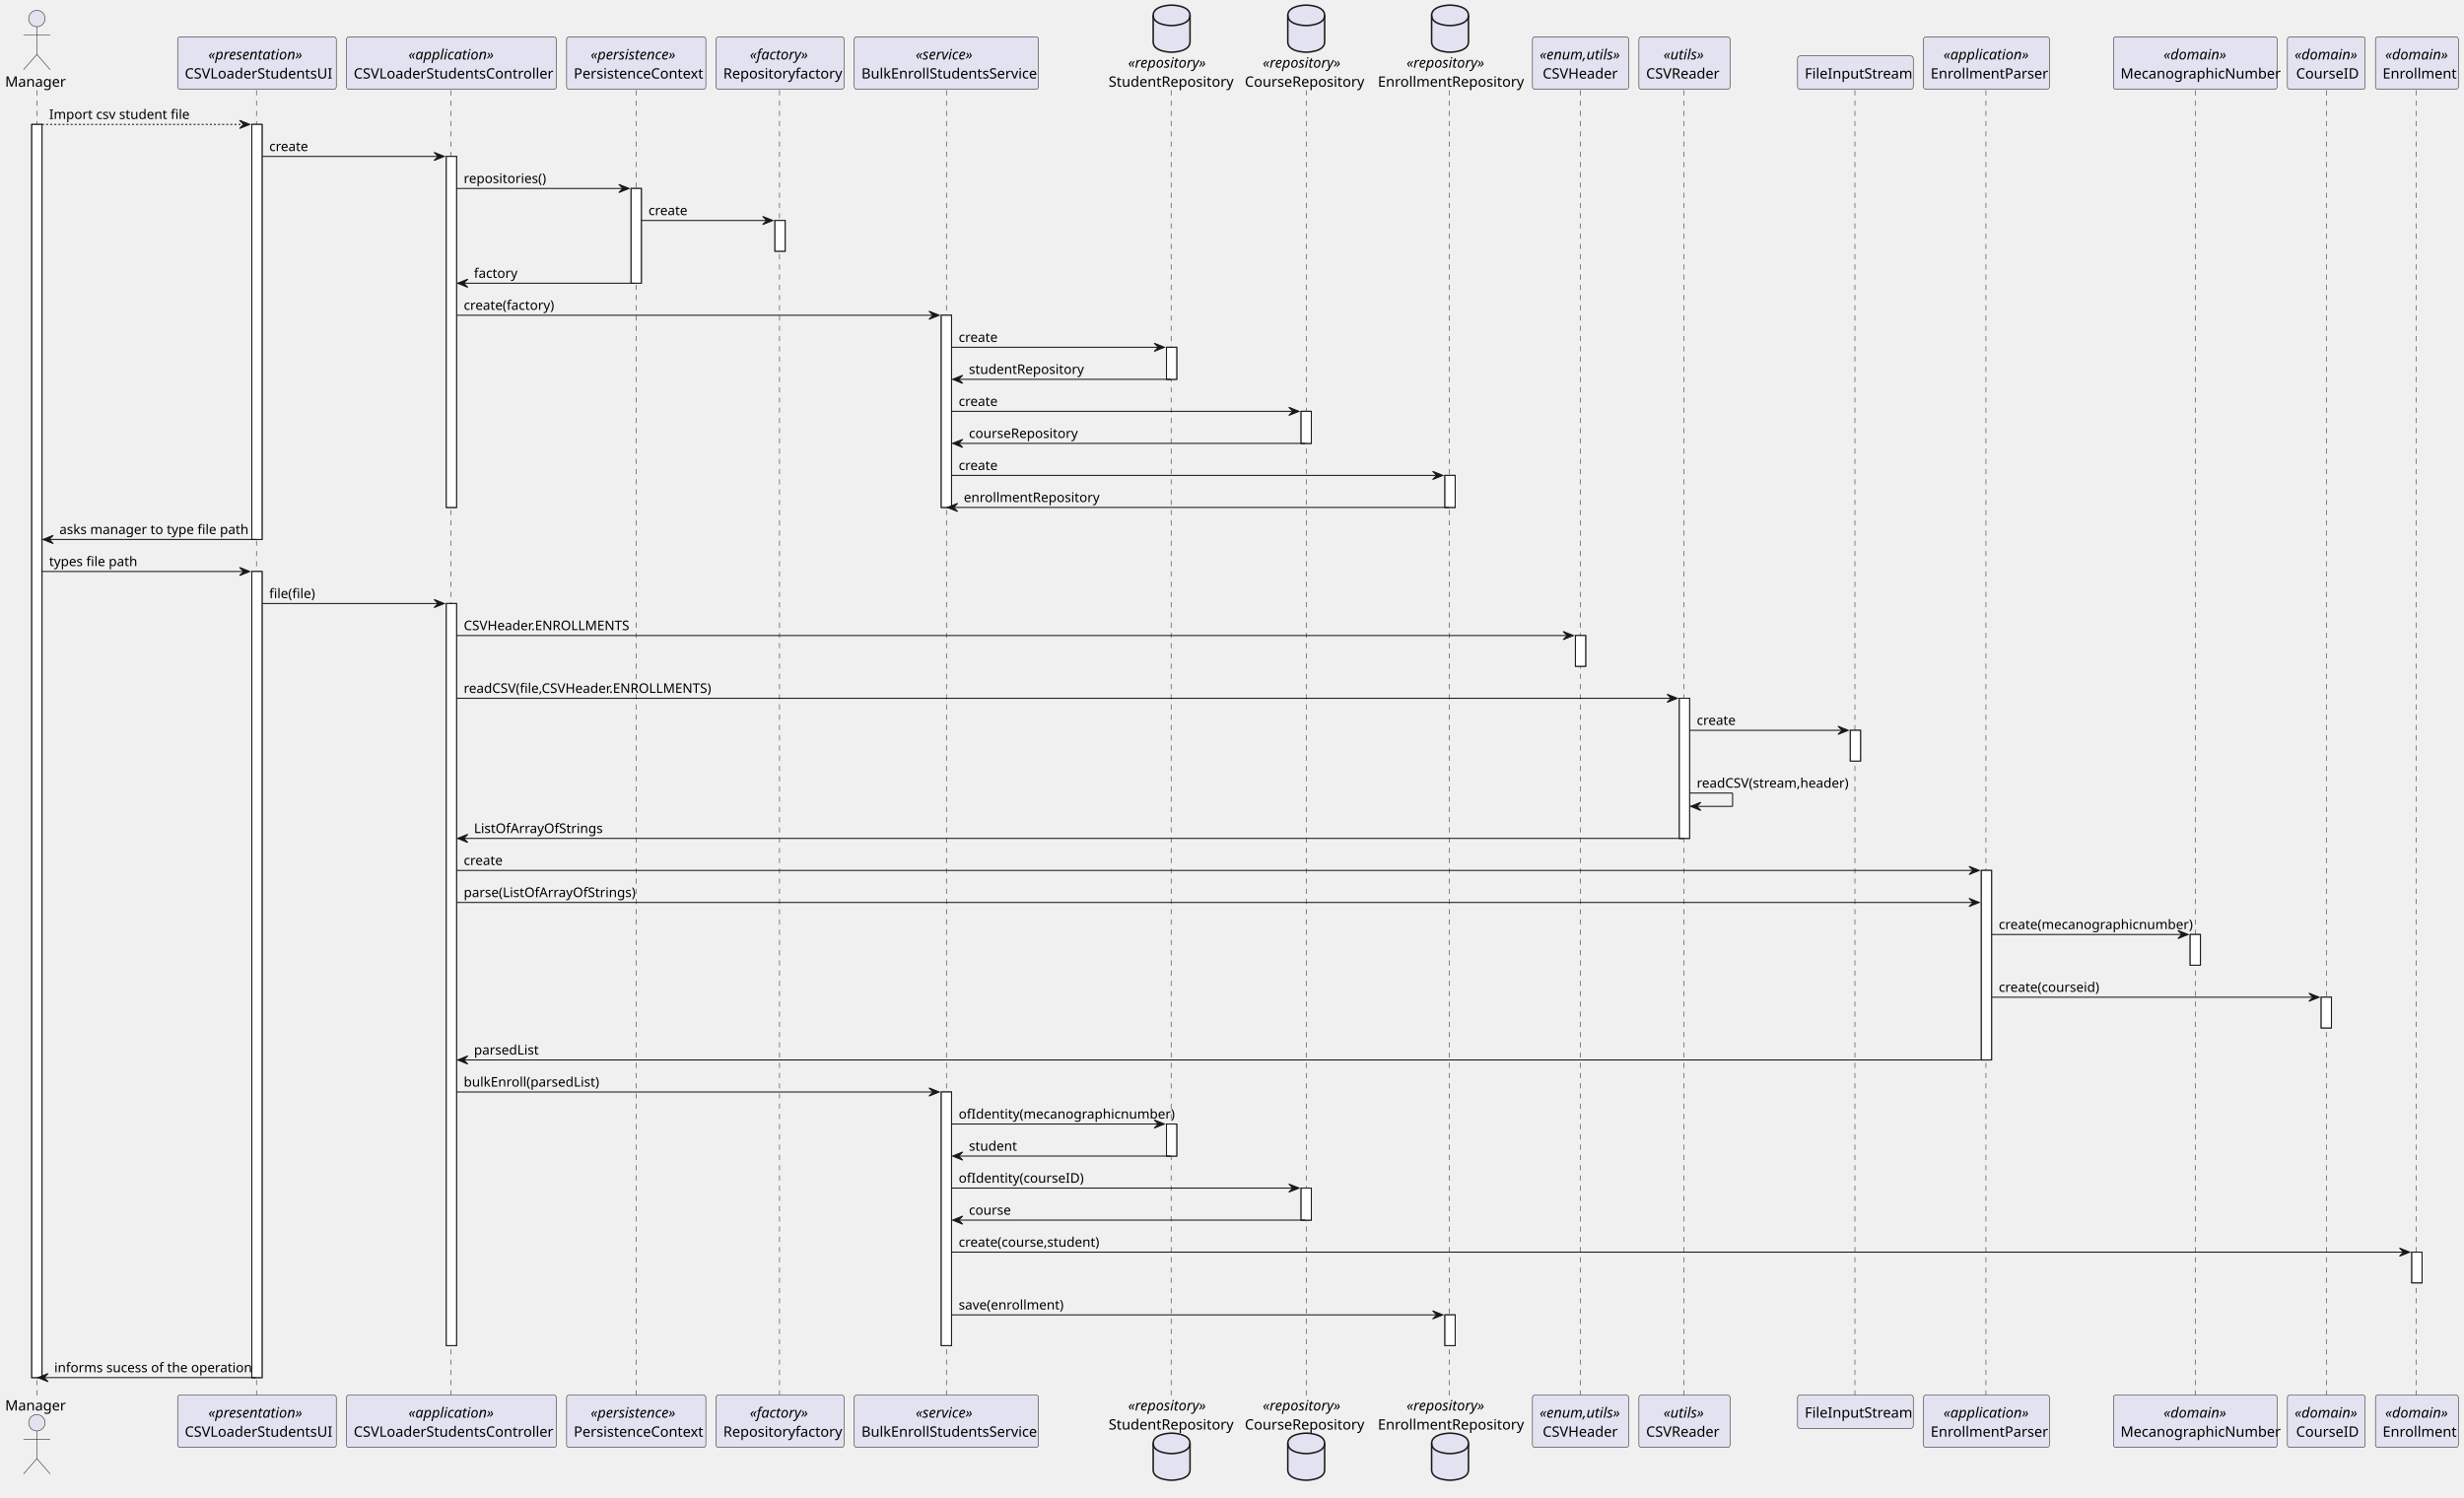
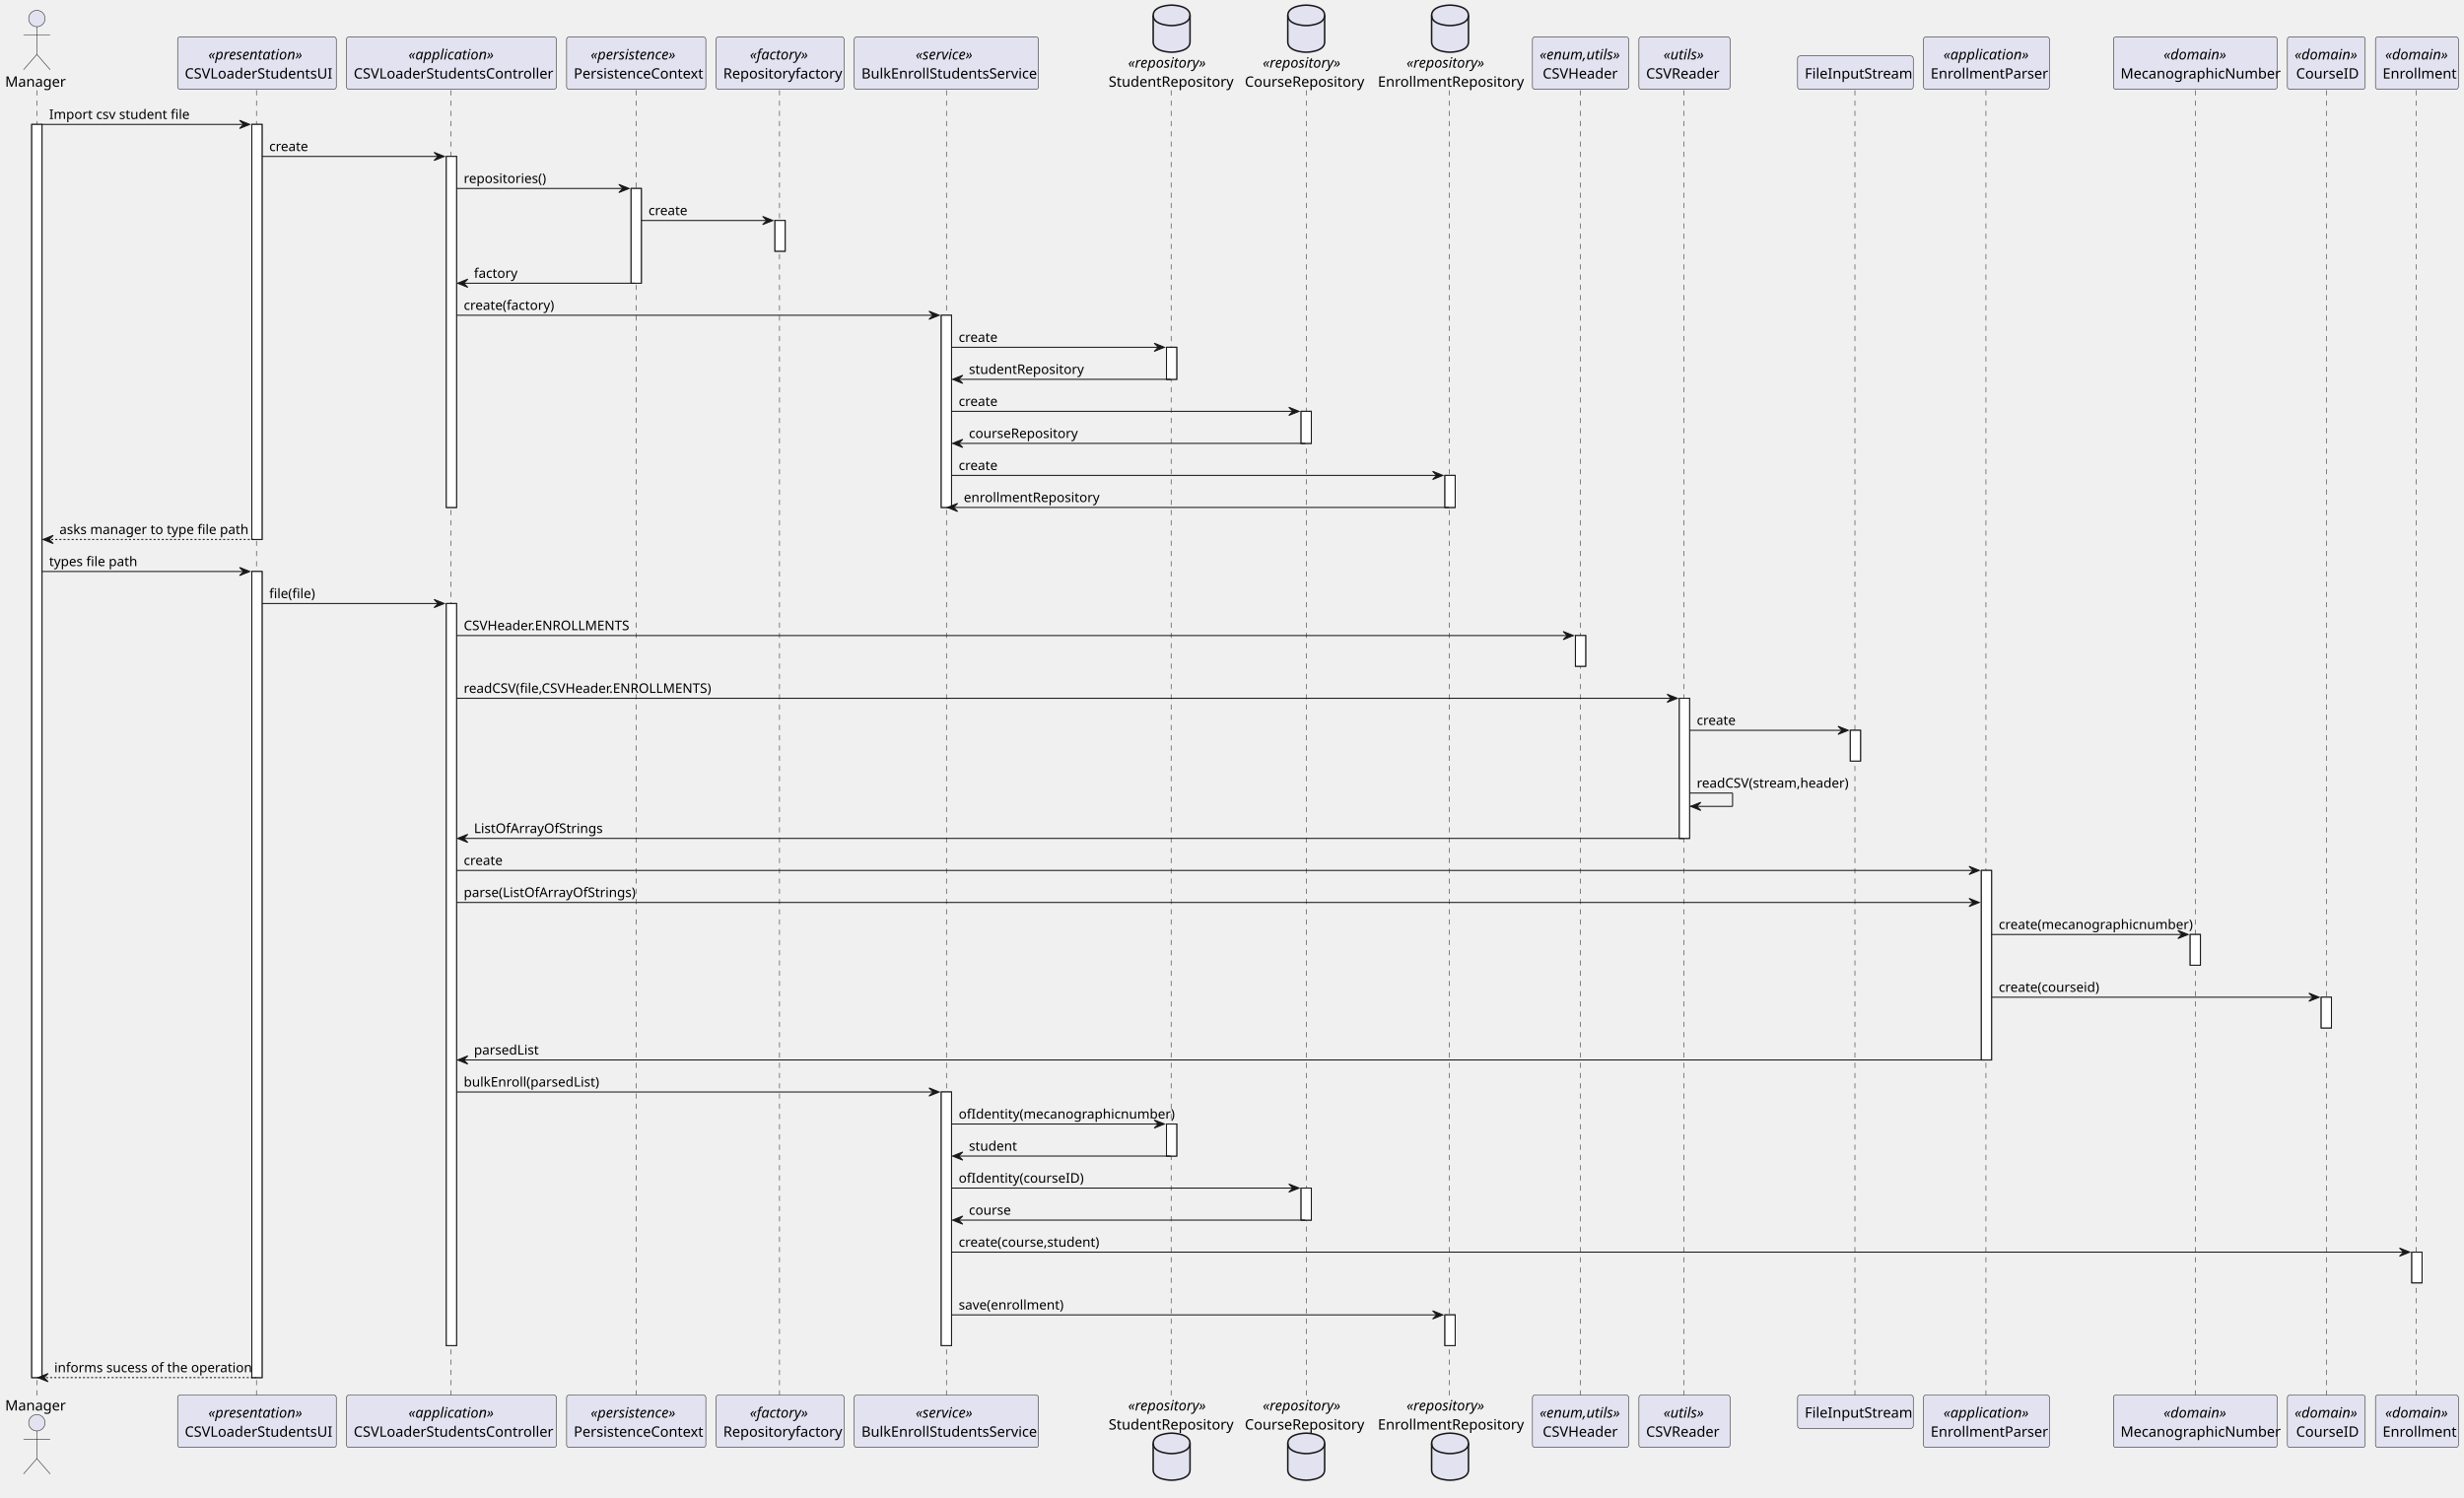
<svg xmlns="http://www.w3.org/2000/svg" contentStyleType="text/css" height="1463px" preserveAspectRatio="none" style="width:2407px;height:1463px;background:#FFFFFF;" version="1.1" viewBox="0 0 2407 1463" width="2407px" zoomAndPan="magnify">
  <defs />
  <g>
    <rect fill="#FFFFFF" height="1224.312" style="stroke:#181818;stroke-width:1.0;" width="10" x="31" y="121.533" />
    <rect fill="#FFFFFF" height="405.492" style="stroke:#181818;stroke-width:1.0;" width="10" x="246" y="121.533" />
    <rect fill="#FFFFFF" height="787.529" style="stroke:#181818;stroke-width:1.0;" width="10" x="246" y="558.316" />
    <rect fill="#FFFFFF" height="342.91" style="stroke:#181818;stroke-width:1.0;" width="10" x="436" y="152.824" />
    <rect fill="#FFFFFF" height="724.947" style="stroke:#181818;stroke-width:1.0;" width="10" x="436" y="589.607" />
    <rect fill="#FFFFFF" height="92.582" style="stroke:#181818;stroke-width:1.0;" width="10" x="616.5" y="184.115" />
    <rect fill="#FFFFFF" height="30" style="stroke:#181818;stroke-width:1.0;" width="10" x="757" y="215.406" />
    <rect fill="#FFFFFF" height="187.746" style="stroke:#181818;stroke-width:1.0;" width="10" x="919.5" y="307.988" />
    <rect fill="#FFFFFF" height="247.746" style="stroke:#181818;stroke-width:1.0;" width="10" x="919.5" y="1066.809" />
    <rect fill="#FFFFFF" height="31.291" style="stroke:#181818;stroke-width:1.0;" width="10" x="1139.5" y="339.279" />
    <rect fill="#FFFFFF" height="31.291" style="stroke:#181818;stroke-width:1.0;" width="10" x="1139.5" y="1098.1" />
    <rect fill="#FFFFFF" height="31.291" style="stroke:#181818;stroke-width:1.0;" width="10" x="1271" y="401.861" />
    <rect fill="#FFFFFF" height="31.291" style="stroke:#181818;stroke-width:1.0;" width="10" x="1271" y="1160.682" />
    <rect fill="#FFFFFF" height="31.291" style="stroke:#181818;stroke-width:1.0;" width="10" x="1411.5" y="464.443" />
    <rect fill="#FFFFFF" height="30" style="stroke:#181818;stroke-width:1.0;" width="10" x="1411.5" y="1284.555" />
    <rect fill="#FFFFFF" height="30" style="stroke:#181818;stroke-width:1.0;" width="10" x="1539" y="620.898" />
    <rect fill="#FFFFFF" height="136.873" style="stroke:#181818;stroke-width:1.0;" width="10" x="1640.5" y="682.189" />
    <rect fill="#FFFFFF" height="30" style="stroke:#181818;stroke-width:1.0;" width="10" x="1807.5" y="713.481" />
    <rect fill="#FFFFFF" height="185.164" style="stroke:#181818;stroke-width:1.0;" width="10" x="1935.5" y="850.354" />
    <rect fill="#FFFFFF" height="30" style="stroke:#181818;stroke-width:1.0;" width="10" x="2139.5" y="912.936" />
    <rect fill="#FFFFFF" height="30" style="stroke:#181818;stroke-width:1.0;" width="10" x="2267.5" y="974.227" />
    <rect fill="#FFFFFF" height="30" style="stroke:#181818;stroke-width:1.0;" width="10" x="2356" y="1223.264" />
    <line style="stroke:#181818;stroke-width:0.5;stroke-dasharray:5.0,5.0;" x1="36" x2="36" y1="88.242" y2="1363.846" />
    <line style="stroke:#181818;stroke-width:0.5;stroke-dasharray:5.0,5.0;" x1="250.5" x2="250.5" y1="88.242" y2="1363.846" />
    <line style="stroke:#181818;stroke-width:0.5;stroke-dasharray:5.0,5.0;" x1="440.5" x2="440.5" y1="88.242" y2="1363.846" />
    <line style="stroke:#181818;stroke-width:0.5;stroke-dasharray:5.0,5.0;" x1="621.5" x2="621.5" y1="88.242" y2="1363.846" />
    <line style="stroke:#181818;stroke-width:0.5;stroke-dasharray:5.0,5.0;" x1="761.5" x2="761.5" y1="88.242" y2="1363.846" />
    <line style="stroke:#181818;stroke-width:0.5;stroke-dasharray:5.0,5.0;" x1="924.5" x2="924.5" y1="88.242" y2="1363.846" />
    <line style="stroke:#181818;stroke-width:0.5;stroke-dasharray:5.0,5.0;" x1="1144" x2="1144" y1="88.242" y2="1363.846" />
    <line style="stroke:#181818;stroke-width:0.5;stroke-dasharray:5.0,5.0;" x1="1276" x2="1276" y1="88.242" y2="1363.846" />
    <line style="stroke:#181818;stroke-width:0.5;stroke-dasharray:5.0,5.0;" x1="1416" x2="1416" y1="88.242" y2="1363.846" />
    <line style="stroke:#181818;stroke-width:0.5;stroke-dasharray:5.0,5.0;" x1="1544" x2="1544" y1="88.242" y2="1363.846" />
    <line style="stroke:#181818;stroke-width:0.5;stroke-dasharray:5.0,5.0;" x1="1645" x2="1645" y1="88.242" y2="1363.846" />
    <line style="stroke:#181818;stroke-width:0.5;stroke-dasharray:5.0,5.0;" x1="1812" x2="1812" y1="88.242" y2="1363.846" />
    <line style="stroke:#181818;stroke-width:0.5;stroke-dasharray:5.0,5.0;" x1="1940" x2="1940" y1="88.242" y2="1363.846" />
    <line style="stroke:#181818;stroke-width:0.5;stroke-dasharray:5.0,5.0;" x1="2144.5" x2="2144.5" y1="88.242" y2="1363.846" />
    <line style="stroke:#181818;stroke-width:0.5;stroke-dasharray:5.0,5.0;" x1="2272.5" x2="2272.5" y1="88.242" y2="1363.846" />
    <line style="stroke:#181818;stroke-width:0.5;stroke-dasharray:5.0,5.0;" x1="2360.5" x2="2360.5" y1="88.242" y2="1363.846" />
    <text fill="#000000" font-family="sans-serif" font-size="14" lengthAdjust="spacing" textLength="56" x="5" y="84.728">Manager</text>
    <ellipse cx="36" cy="18.121" fill="#E2E2F0" rx="8" ry="8" style="stroke:#181818;stroke-width:0.5;" />
    <path d="M36,26.121 L36,53.121 M23,34.121 L49,34.121 M36,53.121 L23,68.121 M36,53.121 L49,68.121 " fill="none" style="stroke:#181818;stroke-width:0.5;" />
    <text fill="#000000" font-family="sans-serif" font-size="14" lengthAdjust="spacing" textLength="56" x="5" y="1377.953">Manager</text>
    <ellipse cx="36" cy="1389.967" fill="#E2E2F0" rx="8" ry="8" style="stroke:#181818;stroke-width:0.5;" />
    <path d="M36,1397.967 L36,1424.967 M23,1405.967 L49,1405.967 M36,1424.967 L23,1439.967 M36,1424.967 L49,1439.967 " fill="none" style="stroke:#181818;stroke-width:0.5;" />
    <rect fill="#E2E2F0" height="51.242" rx="2.5" ry="2.5" style="stroke:#181818;stroke-width:0.5;" width="155" x="173.5" y="36" />
    <text fill="#000000" font-family="sans-serif" font-size="14" font-style="italic" lengthAdjust="spacing" textLength="95" x="203.5" y="58.107">«presentation»</text>
    <text fill="#000000" font-family="sans-serif" font-size="14" lengthAdjust="spacing" textLength="141" x="180.5" y="76.728">CSVLoaderStudentsUI</text>
    <rect fill="#E2E2F0" height="51.242" rx="2.5" ry="2.5" style="stroke:#181818;stroke-width:0.5;" width="155" x="173.5" y="1362.846" />
    <text fill="#000000" font-family="sans-serif" font-size="14" font-style="italic" lengthAdjust="spacing" textLength="95" x="203.5" y="1384.953">«presentation»</text>
    <text fill="#000000" font-family="sans-serif" font-size="14" lengthAdjust="spacing" textLength="141" x="180.5" y="1403.574">CSVLoaderStudentsUI</text>
    <rect fill="#E2E2F0" height="51.242" rx="2.5" ry="2.5" style="stroke:#181818;stroke-width:0.5;" width="205" x="338.5" y="36" />
    <text fill="#000000" font-family="sans-serif" font-size="14" font-style="italic" lengthAdjust="spacing" textLength="84" x="399" y="58.107">«application»</text>
    <text fill="#000000" font-family="sans-serif" font-size="14" lengthAdjust="spacing" textLength="191" x="345.5" y="76.728">CSVLoaderStudentsController</text>
    <rect fill="#E2E2F0" height="51.242" rx="2.5" ry="2.5" style="stroke:#181818;stroke-width:0.5;" width="205" x="338.5" y="1362.846" />
    <text fill="#000000" font-family="sans-serif" font-size="14" font-style="italic" lengthAdjust="spacing" textLength="84" x="399" y="1384.953">«application»</text>
    <text fill="#000000" font-family="sans-serif" font-size="14" lengthAdjust="spacing" textLength="191" x="345.5" y="1403.574">CSVLoaderStudentsController</text>
    <rect fill="#E2E2F0" height="51.242" rx="2.5" ry="2.5" style="stroke:#181818;stroke-width:0.5;" width="136" x="553.5" y="36" />
    <text fill="#000000" font-family="sans-serif" font-size="14" font-style="italic" lengthAdjust="spacing" textLength="89" x="577" y="58.107">«persistence»</text>
    <text fill="#000000" font-family="sans-serif" font-size="14" lengthAdjust="spacing" textLength="122" x="560.5" y="76.728">PersistenceContext</text>
    <rect fill="#E2E2F0" height="51.242" rx="2.5" ry="2.5" style="stroke:#181818;stroke-width:0.5;" width="136" x="553.5" y="1362.846" />
    <text fill="#000000" font-family="sans-serif" font-size="14" font-style="italic" lengthAdjust="spacing" textLength="89" x="577" y="1384.953">«persistence»</text>
    <text fill="#000000" font-family="sans-serif" font-size="14" lengthAdjust="spacing" textLength="122" x="560.5" y="1403.574">PersistenceContext</text>
    <rect fill="#E2E2F0" height="51.242" rx="2.5" ry="2.5" style="stroke:#181818;stroke-width:0.5;" width="125" x="699.5" y="36" />
    <text fill="#000000" font-family="sans-serif" font-size="14" font-style="italic" lengthAdjust="spacing" textLength="59" x="732.5" y="58.107">«factory»</text>
    <text fill="#000000" font-family="sans-serif" font-size="14" lengthAdjust="spacing" textLength="111" x="706.5" y="76.728">Repositoryfactory</text>
    <rect fill="#E2E2F0" height="51.242" rx="2.5" ry="2.5" style="stroke:#181818;stroke-width:0.5;" width="125" x="699.5" y="1362.846" />
    <text fill="#000000" font-family="sans-serif" font-size="14" font-style="italic" lengthAdjust="spacing" textLength="59" x="732.5" y="1384.953">«factory»</text>
    <text fill="#000000" font-family="sans-serif" font-size="14" lengthAdjust="spacing" textLength="111" x="706.5" y="1403.574">Repositoryfactory</text>
    <rect fill="#E2E2F0" height="51.242" rx="2.5" ry="2.5" style="stroke:#181818;stroke-width:0.5;" width="180" x="834.5" y="36" />
    <text fill="#000000" font-family="sans-serif" font-size="14" font-style="italic" lengthAdjust="spacing" textLength="60" x="894.5" y="58.107">«service»</text>
    <text fill="#000000" font-family="sans-serif" font-size="14" lengthAdjust="spacing" textLength="166" x="841.5" y="76.728">BulkEnrollStudentsService</text>
    <rect fill="#E2E2F0" height="51.242" rx="2.5" ry="2.5" style="stroke:#181818;stroke-width:0.5;" width="180" x="834.5" y="1362.846" />
    <text fill="#000000" font-family="sans-serif" font-size="14" font-style="italic" lengthAdjust="spacing" textLength="60" x="894.5" y="1384.953">«service»</text>
    <text fill="#000000" font-family="sans-serif" font-size="14" lengthAdjust="spacing" textLength="166" x="841.5" y="1403.574">BulkEnrollStudentsService</text>
    <text fill="#000000" font-family="sans-serif" font-size="14" font-style="italic" lengthAdjust="spacing" textLength="79" x="1102" y="66.107">«repository»</text>
    <text fill="#000000" font-family="sans-serif" font-size="14" lengthAdjust="spacing" textLength="117" x="1083" y="84.728">StudentRepository</text>
    <path d="M1126.5,15 C1126.5,5 1144.5,5 1144.5,5 C1144.5,5 1162.5,5 1162.5,15 L1162.5,41 C1162.5,51 1144.5,51 1144.5,51 C1144.5,51 1126.5,51 1126.5,41 L1126.5,15 " fill="#E2E2F0" style="stroke:#181818;stroke-width:1.5;" />
    <path d="M1126.5,15 C1126.5,25 1144.5,25 1144.5,25 C1144.5,25 1162.5,25 1162.5,15 " fill="none" style="stroke:#181818;stroke-width:1.5;" />
    <text fill="#000000" font-family="sans-serif" font-size="14" font-style="italic" lengthAdjust="spacing" textLength="79" x="1102" y="1377.953">«repository»</text>
    <text fill="#000000" font-family="sans-serif" font-size="14" lengthAdjust="spacing" textLength="117" x="1083" y="1396.574">StudentRepository</text>
    <path d="M1126.5,1410.088 C1126.5,1400.088 1144.5,1400.088 1144.5,1400.088 C1144.5,1400.088 1162.5,1400.088 1162.5,1410.088 L1162.5,1436.088 C1162.5,1446.088 1144.5,1446.088 1144.5,1446.088 C1144.5,1446.088 1126.5,1446.088 1126.5,1436.088 L1126.5,1410.088 " fill="#E2E2F0" style="stroke:#181818;stroke-width:1.5;" />
    <path d="M1126.5,1410.088 C1126.5,1420.088 1144.5,1420.088 1144.5,1420.088 C1144.5,1420.088 1162.5,1420.088 1162.5,1410.088 " fill="none" style="stroke:#181818;stroke-width:1.5;" />
    <text fill="#000000" font-family="sans-serif" font-size="14" font-style="italic" lengthAdjust="spacing" textLength="79" x="1233.5" y="66.107">«repository»</text>
    <text fill="#000000" font-family="sans-serif" font-size="14" lengthAdjust="spacing" textLength="114" x="1216" y="84.728">CourseRepository</text>
    <path d="M1258,15 C1258,5 1276,5 1276,5 C1276,5 1294,5 1294,15 L1294,41 C1294,51 1276,51 1276,51 C1276,51 1258,51 1258,41 L1258,15 " fill="#E2E2F0" style="stroke:#181818;stroke-width:1.5;" />
    <path d="M1258,15 C1258,25 1276,25 1276,25 C1276,25 1294,25 1294,15 " fill="none" style="stroke:#181818;stroke-width:1.5;" />
    <text fill="#000000" font-family="sans-serif" font-size="14" font-style="italic" lengthAdjust="spacing" textLength="79" x="1233.5" y="1377.953">«repository»</text>
    <text fill="#000000" font-family="sans-serif" font-size="14" lengthAdjust="spacing" textLength="114" x="1216" y="1396.574">CourseRepository</text>
    <path d="M1258,1410.088 C1258,1400.088 1276,1400.088 1276,1400.088 C1276,1400.088 1294,1400.088 1294,1410.088 L1294,1436.088 C1294,1446.088 1276,1446.088 1276,1446.088 C1276,1446.088 1258,1446.088 1258,1436.088 L1258,1410.088 " fill="#E2E2F0" style="stroke:#181818;stroke-width:1.5;" />
    <path d="M1258,1410.088 C1258,1420.088 1276,1420.088 1276,1420.088 C1276,1420.088 1294,1420.088 1294,1410.088 " fill="none" style="stroke:#181818;stroke-width:1.5;" />
    <text fill="#000000" font-family="sans-serif" font-size="14" font-style="italic" lengthAdjust="spacing" textLength="79" x="1374" y="66.107">«repository»</text>
    <text fill="#000000" font-family="sans-serif" font-size="14" lengthAdjust="spacing" textLength="135" x="1346" y="84.728">EnrollmentRepository</text>
    <path d="M1398.5,15 C1398.5,5 1416.5,5 1416.5,5 C1416.5,5 1434.5,5 1434.5,15 L1434.5,41 C1434.5,51 1416.5,51 1416.5,51 C1416.5,51 1398.5,51 1398.5,41 L1398.5,15 " fill="#E2E2F0" style="stroke:#181818;stroke-width:1.5;" />
    <path d="M1398.5,15 C1398.5,25 1416.5,25 1416.5,25 C1416.5,25 1434.5,25 1434.5,15 " fill="none" style="stroke:#181818;stroke-width:1.5;" />
    <text fill="#000000" font-family="sans-serif" font-size="14" font-style="italic" lengthAdjust="spacing" textLength="79" x="1374" y="1377.953">«repository»</text>
    <text fill="#000000" font-family="sans-serif" font-size="14" lengthAdjust="spacing" textLength="135" x="1346" y="1396.574">EnrollmentRepository</text>
    <path d="M1398.5,1410.088 C1398.5,1400.088 1416.5,1400.088 1416.5,1400.088 C1416.5,1400.088 1434.5,1400.088 1434.5,1410.088 L1434.5,1436.088 C1434.5,1446.088 1416.5,1446.088 1416.5,1446.088 C1416.5,1446.088 1398.5,1446.088 1398.5,1436.088 L1398.5,1410.088 " fill="#E2E2F0" style="stroke:#181818;stroke-width:1.5;" />
    <path d="M1398.5,1410.088 C1398.5,1420.088 1416.5,1420.088 1416.5,1420.088 C1416.5,1420.088 1434.5,1420.088 1434.5,1410.088 " fill="none" style="stroke:#181818;stroke-width:1.5;" />
    <rect fill="#E2E2F0" height="51.242" rx="2.5" ry="2.5" style="stroke:#181818;stroke-width:0.5;" width="94" x="1497" y="36" />
    <text fill="#000000" font-family="sans-serif" font-size="14" font-style="italic" lengthAdjust="spacing" textLength="80" x="1504" y="58.107">«enum,utils»</text>
    <text fill="#000000" font-family="sans-serif" font-size="14" lengthAdjust="spacing" textLength="74" x="1507" y="76.728">CSVHeader</text>
    <rect fill="#E2E2F0" height="51.242" rx="2.5" ry="2.5" style="stroke:#181818;stroke-width:0.5;" width="94" x="1497" y="1362.846" />
    <text fill="#000000" font-family="sans-serif" font-size="14" font-style="italic" lengthAdjust="spacing" textLength="80" x="1504" y="1384.953">«enum,utils»</text>
    <text fill="#000000" font-family="sans-serif" font-size="14" lengthAdjust="spacing" textLength="74" x="1507" y="1403.574">CSVHeader</text>
    <rect fill="#E2E2F0" height="51.242" rx="2.5" ry="2.5" style="stroke:#181818;stroke-width:0.5;" width="89" x="1601" y="36" />
    <text fill="#000000" font-family="sans-serif" font-size="14" font-style="italic" lengthAdjust="spacing" textLength="41" x="1625" y="58.107">«utils»</text>
    <text fill="#000000" font-family="sans-serif" font-size="14" lengthAdjust="spacing" textLength="75" x="1608" y="76.728">CSVReader</text>
    <rect fill="#E2E2F0" height="51.242" rx="2.5" ry="2.5" style="stroke:#181818;stroke-width:0.5;" width="89" x="1601" y="1362.846" />
    <text fill="#000000" font-family="sans-serif" font-size="14" font-style="italic" lengthAdjust="spacing" textLength="41" x="1625" y="1384.953">«utils»</text>
    <text fill="#000000" font-family="sans-serif" font-size="14" lengthAdjust="spacing" textLength="75" x="1608" y="1403.574">CSVReader</text>
    <rect fill="#E2E2F0" height="32.621" rx="2.5" ry="2.5" style="stroke:#181818;stroke-width:0.5;" width="113" x="1756" y="54.621" />
    <text fill="#000000" font-family="sans-serif" font-size="14" lengthAdjust="spacing" textLength="99" x="1763" y="76.728">FileInputStream</text>
    <rect fill="#E2E2F0" height="32.621" rx="2.5" ry="2.5" style="stroke:#181818;stroke-width:0.5;" width="113" x="1756" y="1362.846" />
    <text fill="#000000" font-family="sans-serif" font-size="14" lengthAdjust="spacing" textLength="99" x="1763" y="1384.953">FileInputStream</text>
    <rect fill="#E2E2F0" height="51.242" rx="2.5" ry="2.5" style="stroke:#181818;stroke-width:0.5;" width="123" x="1879" y="36" />
    <text fill="#000000" font-family="sans-serif" font-size="14" font-style="italic" lengthAdjust="spacing" textLength="84" x="1898.5" y="58.107">«application»</text>
    <text fill="#000000" font-family="sans-serif" font-size="14" lengthAdjust="spacing" textLength="109" x="1886" y="76.728">EnrollmentParser</text>
    <rect fill="#E2E2F0" height="51.242" rx="2.5" ry="2.5" style="stroke:#181818;stroke-width:0.5;" width="123" x="1879" y="1362.846" />
    <text fill="#000000" font-family="sans-serif" font-size="14" font-style="italic" lengthAdjust="spacing" textLength="84" x="1898.5" y="1384.953">«application»</text>
    <text fill="#000000" font-family="sans-serif" font-size="14" lengthAdjust="spacing" textLength="109" x="1886" y="1403.574">EnrollmentParser</text>
    <rect fill="#E2E2F0" height="51.242" rx="2.5" ry="2.5" style="stroke:#181818;stroke-width:0.5;" width="160" x="2064.5" y="36" />
    <text fill="#000000" font-family="sans-serif" font-size="14" font-style="italic" lengthAdjust="spacing" textLength="62" x="2113.5" y="58.107">«domain»</text>
    <text fill="#000000" font-family="sans-serif" font-size="14" lengthAdjust="spacing" textLength="146" x="2071.5" y="76.728">MecanographicNumber</text>
    <rect fill="#E2E2F0" height="51.242" rx="2.5" ry="2.5" style="stroke:#181818;stroke-width:0.5;" width="160" x="2064.5" y="1362.846" />
    <text fill="#000000" font-family="sans-serif" font-size="14" font-style="italic" lengthAdjust="spacing" textLength="62" x="2113.5" y="1384.953">«domain»</text>
    <text fill="#000000" font-family="sans-serif" font-size="14" lengthAdjust="spacing" textLength="146" x="2071.5" y="1403.574">MecanographicNumber</text>
    <rect fill="#E2E2F0" height="51.242" rx="2.5" ry="2.5" style="stroke:#181818;stroke-width:0.5;" width="76" x="2234.5" y="36" />
    <text fill="#000000" font-family="sans-serif" font-size="14" font-style="italic" lengthAdjust="spacing" textLength="62" x="2241.5" y="58.107">«domain»</text>
    <text fill="#000000" font-family="sans-serif" font-size="14" lengthAdjust="spacing" textLength="59" x="2243" y="76.728">CourseID</text>
    <rect fill="#E2E2F0" height="51.242" rx="2.5" ry="2.5" style="stroke:#181818;stroke-width:0.5;" width="76" x="2234.5" y="1362.846" />
    <text fill="#000000" font-family="sans-serif" font-size="14" font-style="italic" lengthAdjust="spacing" textLength="62" x="2241.5" y="1384.953">«domain»</text>
    <text fill="#000000" font-family="sans-serif" font-size="14" lengthAdjust="spacing" textLength="59" x="2243" y="1403.574">CourseID</text>
    <rect fill="#E2E2F0" height="51.242" rx="2.5" ry="2.5" style="stroke:#181818;stroke-width:0.5;" width="81" x="2320.5" y="36" />
    <text fill="#000000" font-family="sans-serif" font-size="14" font-style="italic" lengthAdjust="spacing" textLength="62" x="2330" y="58.107">«domain»</text>
    <text fill="#000000" font-family="sans-serif" font-size="14" lengthAdjust="spacing" textLength="67" x="2327.5" y="76.728">Enrollment</text>
    <rect fill="#E2E2F0" height="51.242" rx="2.5" ry="2.5" style="stroke:#181818;stroke-width:0.5;" width="81" x="2320.5" y="1362.846" />
    <text fill="#000000" font-family="sans-serif" font-size="14" font-style="italic" lengthAdjust="spacing" textLength="62" x="2330" y="1384.953">«domain»</text>
    <text fill="#000000" font-family="sans-serif" font-size="14" lengthAdjust="spacing" textLength="67" x="2327.5" y="1403.574">Enrollment</text>
    <rect fill="#FFFFFF" height="1224.312" style="stroke:#181818;stroke-width:1.0;" width="10" x="31" y="121.533" />
    <rect fill="#FFFFFF" height="405.492" style="stroke:#181818;stroke-width:1.0;" width="10" x="246" y="121.533" />
    <rect fill="#FFFFFF" height="787.529" style="stroke:#181818;stroke-width:1.0;" width="10" x="246" y="558.316" />
    <rect fill="#FFFFFF" height="342.91" style="stroke:#181818;stroke-width:1.0;" width="10" x="436" y="152.824" />
    <rect fill="#FFFFFF" height="724.947" style="stroke:#181818;stroke-width:1.0;" width="10" x="436" y="589.607" />
    <rect fill="#FFFFFF" height="92.582" style="stroke:#181818;stroke-width:1.0;" width="10" x="616.5" y="184.115" />
    <rect fill="#FFFFFF" height="30" style="stroke:#181818;stroke-width:1.0;" width="10" x="757" y="215.406" />
    <rect fill="#FFFFFF" height="187.746" style="stroke:#181818;stroke-width:1.0;" width="10" x="919.5" y="307.988" />
    <rect fill="#FFFFFF" height="247.746" style="stroke:#181818;stroke-width:1.0;" width="10" x="919.5" y="1066.809" />
    <rect fill="#FFFFFF" height="31.291" style="stroke:#181818;stroke-width:1.0;" width="10" x="1139.5" y="339.279" />
    <rect fill="#FFFFFF" height="31.291" style="stroke:#181818;stroke-width:1.0;" width="10" x="1139.5" y="1098.1" />
    <rect fill="#FFFFFF" height="31.291" style="stroke:#181818;stroke-width:1.0;" width="10" x="1271" y="401.861" />
    <rect fill="#FFFFFF" height="31.291" style="stroke:#181818;stroke-width:1.0;" width="10" x="1271" y="1160.682" />
    <rect fill="#FFFFFF" height="31.291" style="stroke:#181818;stroke-width:1.0;" width="10" x="1411.5" y="464.443" />
    <rect fill="#FFFFFF" height="30" style="stroke:#181818;stroke-width:1.0;" width="10" x="1411.5" y="1284.555" />
    <rect fill="#FFFFFF" height="30" style="stroke:#181818;stroke-width:1.0;" width="10" x="1539" y="620.898" />
    <rect fill="#FFFFFF" height="136.873" style="stroke:#181818;stroke-width:1.0;" width="10" x="1640.5" y="682.189" />
    <rect fill="#FFFFFF" height="30" style="stroke:#181818;stroke-width:1.0;" width="10" x="1807.5" y="713.481" />
    <rect fill="#FFFFFF" height="185.164" style="stroke:#181818;stroke-width:1.0;" width="10" x="1935.5" y="850.354" />
    <rect fill="#FFFFFF" height="30" style="stroke:#181818;stroke-width:1.0;" width="10" x="2139.5" y="912.936" />
    <rect fill="#FFFFFF" height="30" style="stroke:#181818;stroke-width:1.0;" width="10" x="2267.5" y="974.227" />
    <rect fill="#FFFFFF" height="30" style="stroke:#181818;stroke-width:1.0;" width="10" x="2356" y="1223.264" />
    <polygon fill="#181818" points="234,117.533,244,121.533,234,125.533,238,121.533" style="stroke:#181818;stroke-width:1.0;" />
-     <line style="stroke:#181818;stroke-width:1.0;stroke-dasharray:2.0,2.0;" x1="41" x2="240" y1="121.533" y2="121.533" />
+     <line style="stroke:#181818;stroke-width:1.0;" x1="41" x2="240" y1="121.533" y2="121.533" />
    <text fill="#000000" font-family="sans-serif" font-size="13" lengthAdjust="spacing" textLength="126" x="48" y="116.27">Import csv student file</text>
    <polygon fill="#181818" points="424,148.824,434,152.824,424,156.824,428,152.824" style="stroke:#181818;stroke-width:1.0;" />
    <line style="stroke:#181818;stroke-width:1.0;" x1="256" x2="430" y1="152.824" y2="152.824" />
    <text fill="#000000" font-family="sans-serif" font-size="13" lengthAdjust="spacing" textLength="36" x="263" y="147.561">create</text>
    <polygon fill="#181818" points="604.5,180.115,614.5,184.115,604.5,188.115,608.5,184.115" style="stroke:#181818;stroke-width:1.0;" />
    <line style="stroke:#181818;stroke-width:1.0;" x1="446" x2="610.5" y1="184.115" y2="184.115" />
    <text fill="#000000" font-family="sans-serif" font-size="13" lengthAdjust="spacing" textLength="75" x="453" y="178.852">repositories()</text>
    <polygon fill="#181818" points="745,211.406,755,215.406,745,219.406,749,215.406" style="stroke:#181818;stroke-width:1.0;" />
    <line style="stroke:#181818;stroke-width:1.0;" x1="626.5" x2="751" y1="215.406" y2="215.406" />
    <text fill="#000000" font-family="sans-serif" font-size="13" lengthAdjust="spacing" textLength="36" x="633.5" y="210.144">create</text>
    <polygon fill="#181818" points="457,272.697,447,276.697,457,280.697,453,276.697" style="stroke:#181818;stroke-width:1.0;" />
    <line style="stroke:#181818;stroke-width:1.0;" x1="451" x2="620.5" y1="276.697" y2="276.697" />
    <text fill="#000000" font-family="sans-serif" font-size="13" lengthAdjust="spacing" textLength="39" x="463" y="271.435">factory</text>
    <polygon fill="#181818" points="907.5,303.988,917.5,307.988,907.5,311.988,911.5,307.988" style="stroke:#181818;stroke-width:1.0;" />
    <line style="stroke:#181818;stroke-width:1.0;" x1="446" x2="913.5" y1="307.988" y2="307.988" />
    <text fill="#000000" font-family="sans-serif" font-size="13" lengthAdjust="spacing" textLength="83" x="453" y="302.726">create(factory)</text>
    <polygon fill="#181818" points="1127.5,335.279,1137.5,339.279,1127.5,343.279,1131.5,339.279" style="stroke:#181818;stroke-width:1.0;" />
    <line style="stroke:#181818;stroke-width:1.0;" x1="929.5" x2="1133.5" y1="339.279" y2="339.279" />
    <text fill="#000000" font-family="sans-serif" font-size="13" lengthAdjust="spacing" textLength="36" x="936.5" y="334.017">create</text>
    <polygon fill="#181818" points="940.5,366.57,930.5,370.57,940.5,374.57,936.5,370.57" style="stroke:#181818;stroke-width:1.0;" />
    <line style="stroke:#181818;stroke-width:1.0;" x1="934.5" x2="1143.5" y1="370.57" y2="370.57" />
    <text fill="#000000" font-family="sans-serif" font-size="13" lengthAdjust="spacing" textLength="105" x="946.5" y="365.308">studentRepository</text>
    <polygon fill="#181818" points="1259,397.861,1269,401.861,1259,405.861,1263,401.861" style="stroke:#181818;stroke-width:1.0;" />
    <line style="stroke:#181818;stroke-width:1.0;" x1="929.5" x2="1265" y1="401.861" y2="401.861" />
    <text fill="#000000" font-family="sans-serif" font-size="13" lengthAdjust="spacing" textLength="36" x="936.5" y="396.599">create</text>
    <polygon fill="#181818" points="940.5,429.152,930.5,433.152,940.5,437.152,936.5,433.152" style="stroke:#181818;stroke-width:1.0;" />
    <line style="stroke:#181818;stroke-width:1.0;" x1="934.5" x2="1275" y1="433.152" y2="433.152" />
    <text fill="#000000" font-family="sans-serif" font-size="13" lengthAdjust="spacing" textLength="101" x="946.5" y="427.89">courseRepository</text>
    <polygon fill="#181818" points="1399.5,460.443,1409.5,464.443,1399.5,468.443,1403.5,464.443" style="stroke:#181818;stroke-width:1.0;" />
    <line style="stroke:#181818;stroke-width:1.0;" x1="929.5" x2="1405.5" y1="464.443" y2="464.443" />
    <text fill="#000000" font-family="sans-serif" font-size="13" lengthAdjust="spacing" textLength="36" x="936.5" y="459.181">create</text>
    <polygon fill="#181818" points="935.5,491.734,925.5,495.734,935.5,499.734,931.5,495.734" style="stroke:#181818;stroke-width:1.0;" />
    <line style="stroke:#181818;stroke-width:1.0;" x1="929.5" x2="1415.5" y1="495.734" y2="495.734" />
    <text fill="#000000" font-family="sans-serif" font-size="13" lengthAdjust="spacing" textLength="122" x="941.5" y="490.472">enrollmentRepository</text>
    <polygon fill="#181818" points="52,523.025,42,527.025,52,531.025,48,527.025" style="stroke:#181818;stroke-width:1.0;" />
-     <line style="stroke:#181818;stroke-width:1.0;" x1="46" x2="250" y1="527.025" y2="527.025" />
+     <line style="stroke:#181818;stroke-width:1.0;stroke-dasharray:2.0,2.0;" x1="46" x2="250" y1="527.025" y2="527.025" />
    <text fill="#000000" font-family="sans-serif" font-size="13" lengthAdjust="spacing" textLength="175" x="58" y="521.763">asks manager to type file path</text>
    <polygon fill="#181818" points="234,554.316,244,558.316,234,562.316,238,558.316" style="stroke:#181818;stroke-width:1.0;" />
    <line style="stroke:#181818;stroke-width:1.0;" x1="41" x2="240" y1="558.316" y2="558.316" />
    <text fill="#000000" font-family="sans-serif" font-size="13" lengthAdjust="spacing" textLength="81" x="48" y="553.054">types file path</text>
    <polygon fill="#181818" points="424,585.607,434,589.607,424,593.607,428,589.607" style="stroke:#181818;stroke-width:1.0;" />
    <line style="stroke:#181818;stroke-width:1.0;" x1="256" x2="430" y1="589.607" y2="589.607" />
    <text fill="#000000" font-family="sans-serif" font-size="13" lengthAdjust="spacing" textLength="40" x="263" y="584.345">file(file)</text>
    <polygon fill="#181818" points="1527,616.898,1537,620.898,1527,624.898,1531,620.898" style="stroke:#181818;stroke-width:1.0;" />
    <line style="stroke:#181818;stroke-width:1.0;" x1="446" x2="1533" y1="620.898" y2="620.898" />
    <text fill="#000000" font-family="sans-serif" font-size="13" lengthAdjust="spacing" textLength="168" x="453" y="615.636">CSVHeader.ENROLLMENTS</text>
    <polygon fill="#181818" points="1628.5,678.189,1638.5,682.189,1628.5,686.189,1632.5,682.189" style="stroke:#181818;stroke-width:1.0;" />
    <line style="stroke:#181818;stroke-width:1.0;" x1="446" x2="1634.5" y1="682.189" y2="682.189" />
    <text fill="#000000" font-family="sans-serif" font-size="13" lengthAdjust="spacing" textLength="248" x="453" y="676.927">readCSV(file,CSVHeader.ENROLLMENTS)</text>
    <polygon fill="#181818" points="1795.5,709.481,1805.5,713.481,1795.5,717.481,1799.5,713.481" style="stroke:#181818;stroke-width:1.0;" />
    <line style="stroke:#181818;stroke-width:1.0;" x1="1650.5" x2="1801.5" y1="713.481" y2="713.481" />
    <text fill="#000000" font-family="sans-serif" font-size="13" lengthAdjust="spacing" textLength="36" x="1657.5" y="708.218">create</text>
    <line style="stroke:#181818;stroke-width:1.0;" x1="1650.5" x2="1692.5" y1="774.771" y2="774.771" />
    <line style="stroke:#181818;stroke-width:1.0;" x1="1692.5" x2="1692.5" y1="774.771" y2="787.771" />
    <line style="stroke:#181818;stroke-width:1.0;" x1="1651.5" x2="1692.5" y1="787.771" y2="787.771" />
    <polygon fill="#181818" points="1661.5,783.771,1651.5,787.771,1661.5,791.771,1657.5,787.771" style="stroke:#181818;stroke-width:1.0;" />
    <text fill="#000000" font-family="sans-serif" font-size="13" lengthAdjust="spacing" textLength="143" x="1657.5" y="769.509">readCSV(stream,header)</text>
    <polygon fill="#181818" points="457,815.062,447,819.062,457,823.062,453,819.062" style="stroke:#181818;stroke-width:1.0;" />
    <line style="stroke:#181818;stroke-width:1.0;" x1="451" x2="1644.5" y1="819.062" y2="819.062" />
    <text fill="#000000" font-family="sans-serif" font-size="13" lengthAdjust="spacing" textLength="119" x="463" y="813.8">ListOfArrayOfStrings</text>
    <polygon fill="#181818" points="1923.5,846.354,1933.5,850.354,1923.5,854.354,1927.5,850.354" style="stroke:#181818;stroke-width:1.0;" />
    <line style="stroke:#181818;stroke-width:1.0;" x1="446" x2="1929.5" y1="850.354" y2="850.354" />
    <text fill="#000000" font-family="sans-serif" font-size="13" lengthAdjust="spacing" textLength="36" x="453" y="845.091">create</text>
    <polygon fill="#181818" points="1923.5,877.644,1933.5,881.644,1923.5,885.644,1927.5,881.644" style="stroke:#181818;stroke-width:1.0;" />
    <line style="stroke:#181818;stroke-width:1.0;" x1="446" x2="1929.5" y1="881.644" y2="881.644" />
    <text fill="#000000" font-family="sans-serif" font-size="13" lengthAdjust="spacing" textLength="159" x="453" y="876.382">parse(ListOfArrayOfStrings)</text>
    <polygon fill="#181818" points="2127.5,908.936,2137.5,912.936,2127.5,916.936,2131.5,912.936" style="stroke:#181818;stroke-width:1.0;" />
    <line style="stroke:#181818;stroke-width:1.0;" x1="1945.5" x2="2133.5" y1="912.936" y2="912.936" />
    <text fill="#000000" font-family="sans-serif" font-size="13" lengthAdjust="spacing" textLength="175" x="1952.5" y="907.673">create(mecanographicnumber)</text>
    <polygon fill="#181818" points="2255.5,970.227,2265.5,974.227,2255.5,978.227,2259.5,974.227" style="stroke:#181818;stroke-width:1.0;" />
    <line style="stroke:#181818;stroke-width:1.0;" x1="1945.5" x2="2261.5" y1="974.227" y2="974.227" />
    <text fill="#000000" font-family="sans-serif" font-size="13" lengthAdjust="spacing" textLength="93" x="1952.5" y="968.964">create(courseid)</text>
    <polygon fill="#181818" points="457,1031.518,447,1035.518,457,1039.518,453,1035.518" style="stroke:#181818;stroke-width:1.0;" />
    <line style="stroke:#181818;stroke-width:1.0;" x1="451" x2="1939.5" y1="1035.518" y2="1035.518" />
    <text fill="#000000" font-family="sans-serif" font-size="13" lengthAdjust="spacing" textLength="60" x="463" y="1030.255">parsedList</text>
    <polygon fill="#181818" points="907.5,1062.809,917.5,1066.809,907.5,1070.809,911.5,1066.809" style="stroke:#181818;stroke-width:1.0;" />
    <line style="stroke:#181818;stroke-width:1.0;" x1="446" x2="913.5" y1="1066.809" y2="1066.809" />
    <text fill="#000000" font-family="sans-serif" font-size="13" lengthAdjust="spacing" textLength="125" x="453" y="1061.546">bulkEnroll(parsedList)</text>
    <polygon fill="#181818" points="1127.5,1094.1,1137.5,1098.1,1127.5,1102.1,1131.5,1098.1" style="stroke:#181818;stroke-width:1.0;" />
    <line style="stroke:#181818;stroke-width:1.0;" x1="929.5" x2="1133.5" y1="1098.1" y2="1098.1" />
    <text fill="#000000" font-family="sans-serif" font-size="13" lengthAdjust="spacing" textLength="191" x="936.5" y="1092.837">ofIdentity(mecanographicnumber)</text>
    <polygon fill="#181818" points="940.5,1125.391,930.5,1129.391,940.5,1133.391,936.5,1129.391" style="stroke:#181818;stroke-width:1.0;" />
    <line style="stroke:#181818;stroke-width:1.0;" x1="934.5" x2="1143.5" y1="1129.391" y2="1129.391" />
    <text fill="#000000" font-family="sans-serif" font-size="13" lengthAdjust="spacing" textLength="43" x="946.5" y="1124.128">student</text>
    <polygon fill="#181818" points="1259,1156.682,1269,1160.682,1259,1164.682,1263,1160.682" style="stroke:#181818;stroke-width:1.0;" />
    <line style="stroke:#181818;stroke-width:1.0;" x1="929.5" x2="1265" y1="1160.682" y2="1160.682" />
    <text fill="#000000" font-family="sans-serif" font-size="13" lengthAdjust="spacing" textLength="111" x="936.5" y="1155.419">ofIdentity(courseID)</text>
    <polygon fill="#181818" points="940.5,1187.973,930.5,1191.973,940.5,1195.973,936.5,1191.973" style="stroke:#181818;stroke-width:1.0;" />
    <line style="stroke:#181818;stroke-width:1.0;" x1="934.5" x2="1275" y1="1191.973" y2="1191.973" />
    <text fill="#000000" font-family="sans-serif" font-size="13" lengthAdjust="spacing" textLength="39" x="946.5" y="1186.71">course</text>
    <polygon fill="#181818" points="2344,1219.264,2354,1223.264,2344,1227.264,2348,1223.264" style="stroke:#181818;stroke-width:1.0;" />
    <line style="stroke:#181818;stroke-width:1.0;" x1="929.5" x2="2350" y1="1223.264" y2="1223.264" />
    <text fill="#000000" font-family="sans-serif" font-size="13" lengthAdjust="spacing" textLength="130" x="936.5" y="1218.001">create(course,student)</text>
    <polygon fill="#181818" points="1399.5,1280.555,1409.5,1284.555,1399.5,1288.555,1403.5,1284.555" style="stroke:#181818;stroke-width:1.0;" />
    <line style="stroke:#181818;stroke-width:1.0;" x1="929.5" x2="1405.5" y1="1284.555" y2="1284.555" />
    <text fill="#000000" font-family="sans-serif" font-size="13" lengthAdjust="spacing" textLength="94" x="936.5" y="1279.292">save(enrollment)</text>
    <polygon fill="#181818" points="47,1341.846,37,1345.846,47,1349.846,43,1345.846" style="stroke:#181818;stroke-width:1.0;" />
-     <line style="stroke:#181818;stroke-width:1.0;" x1="41" x2="250" y1="1345.846" y2="1345.846" />
+     <line style="stroke:#181818;stroke-width:1.0;stroke-dasharray:2.0,2.0;" x1="41" x2="250" y1="1345.846" y2="1345.846" />
    <text fill="#000000" font-family="sans-serif" font-size="13" lengthAdjust="spacing" textLength="181" x="53" y="1340.583">informs sucess of the operation</text>
  </g>
</svg>
